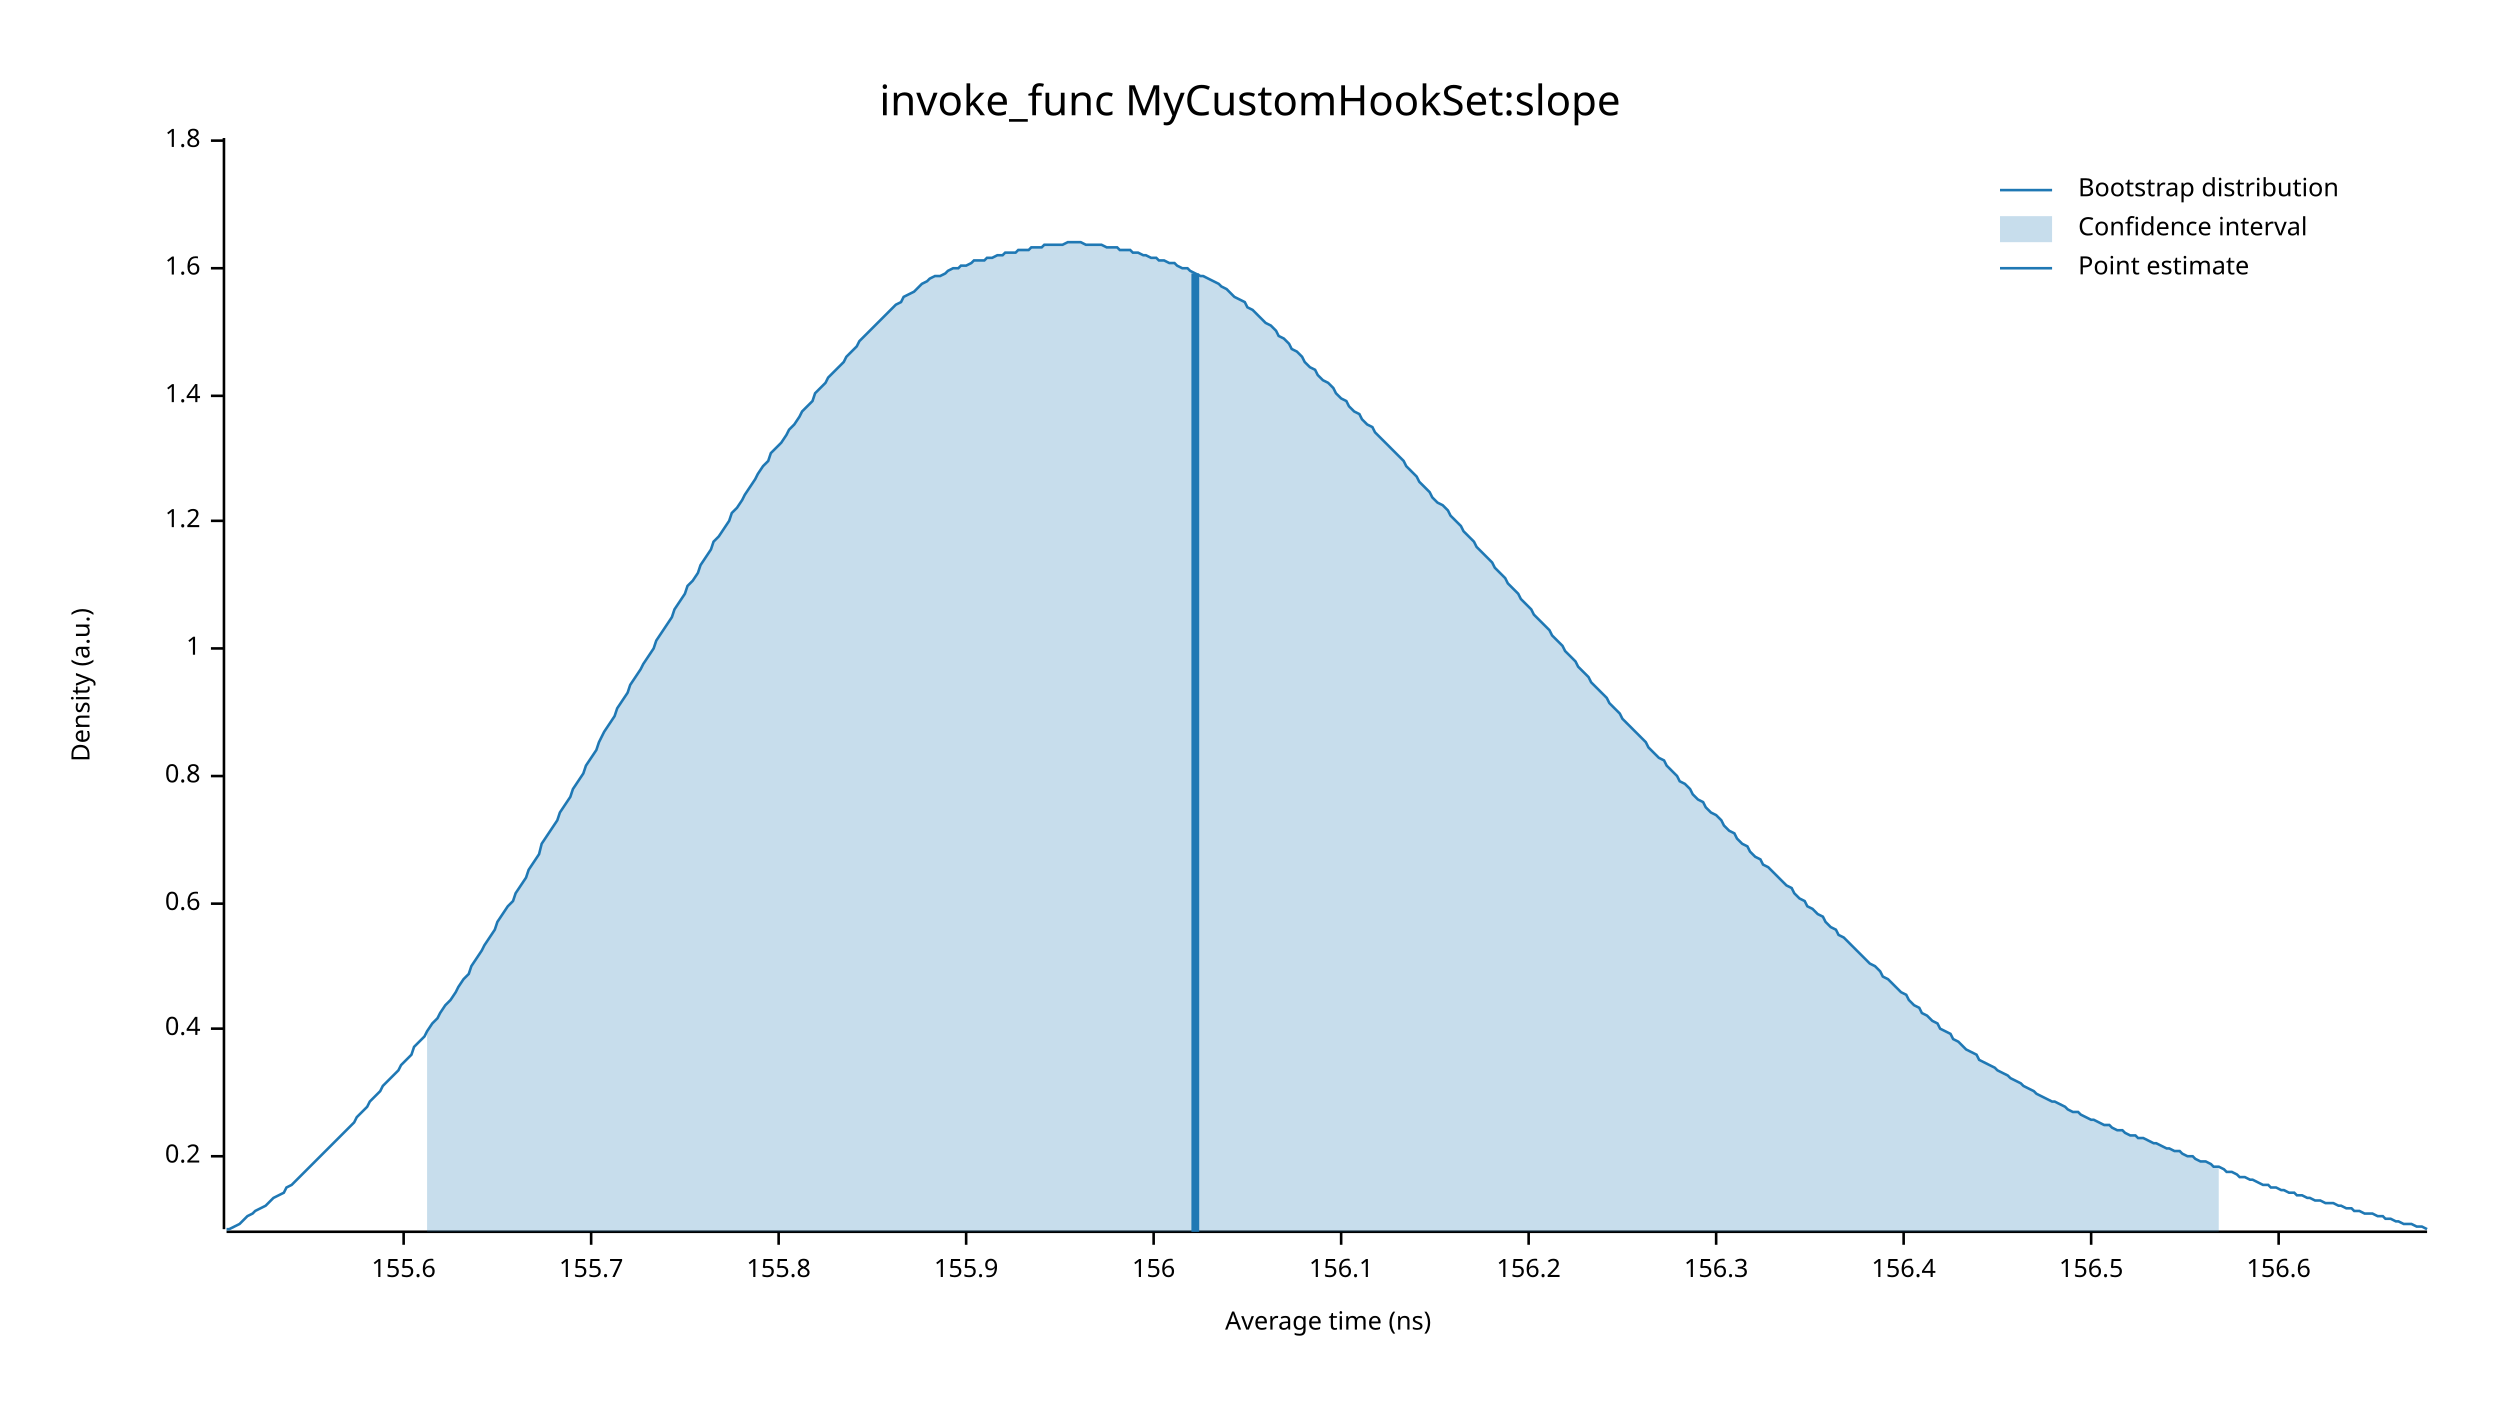
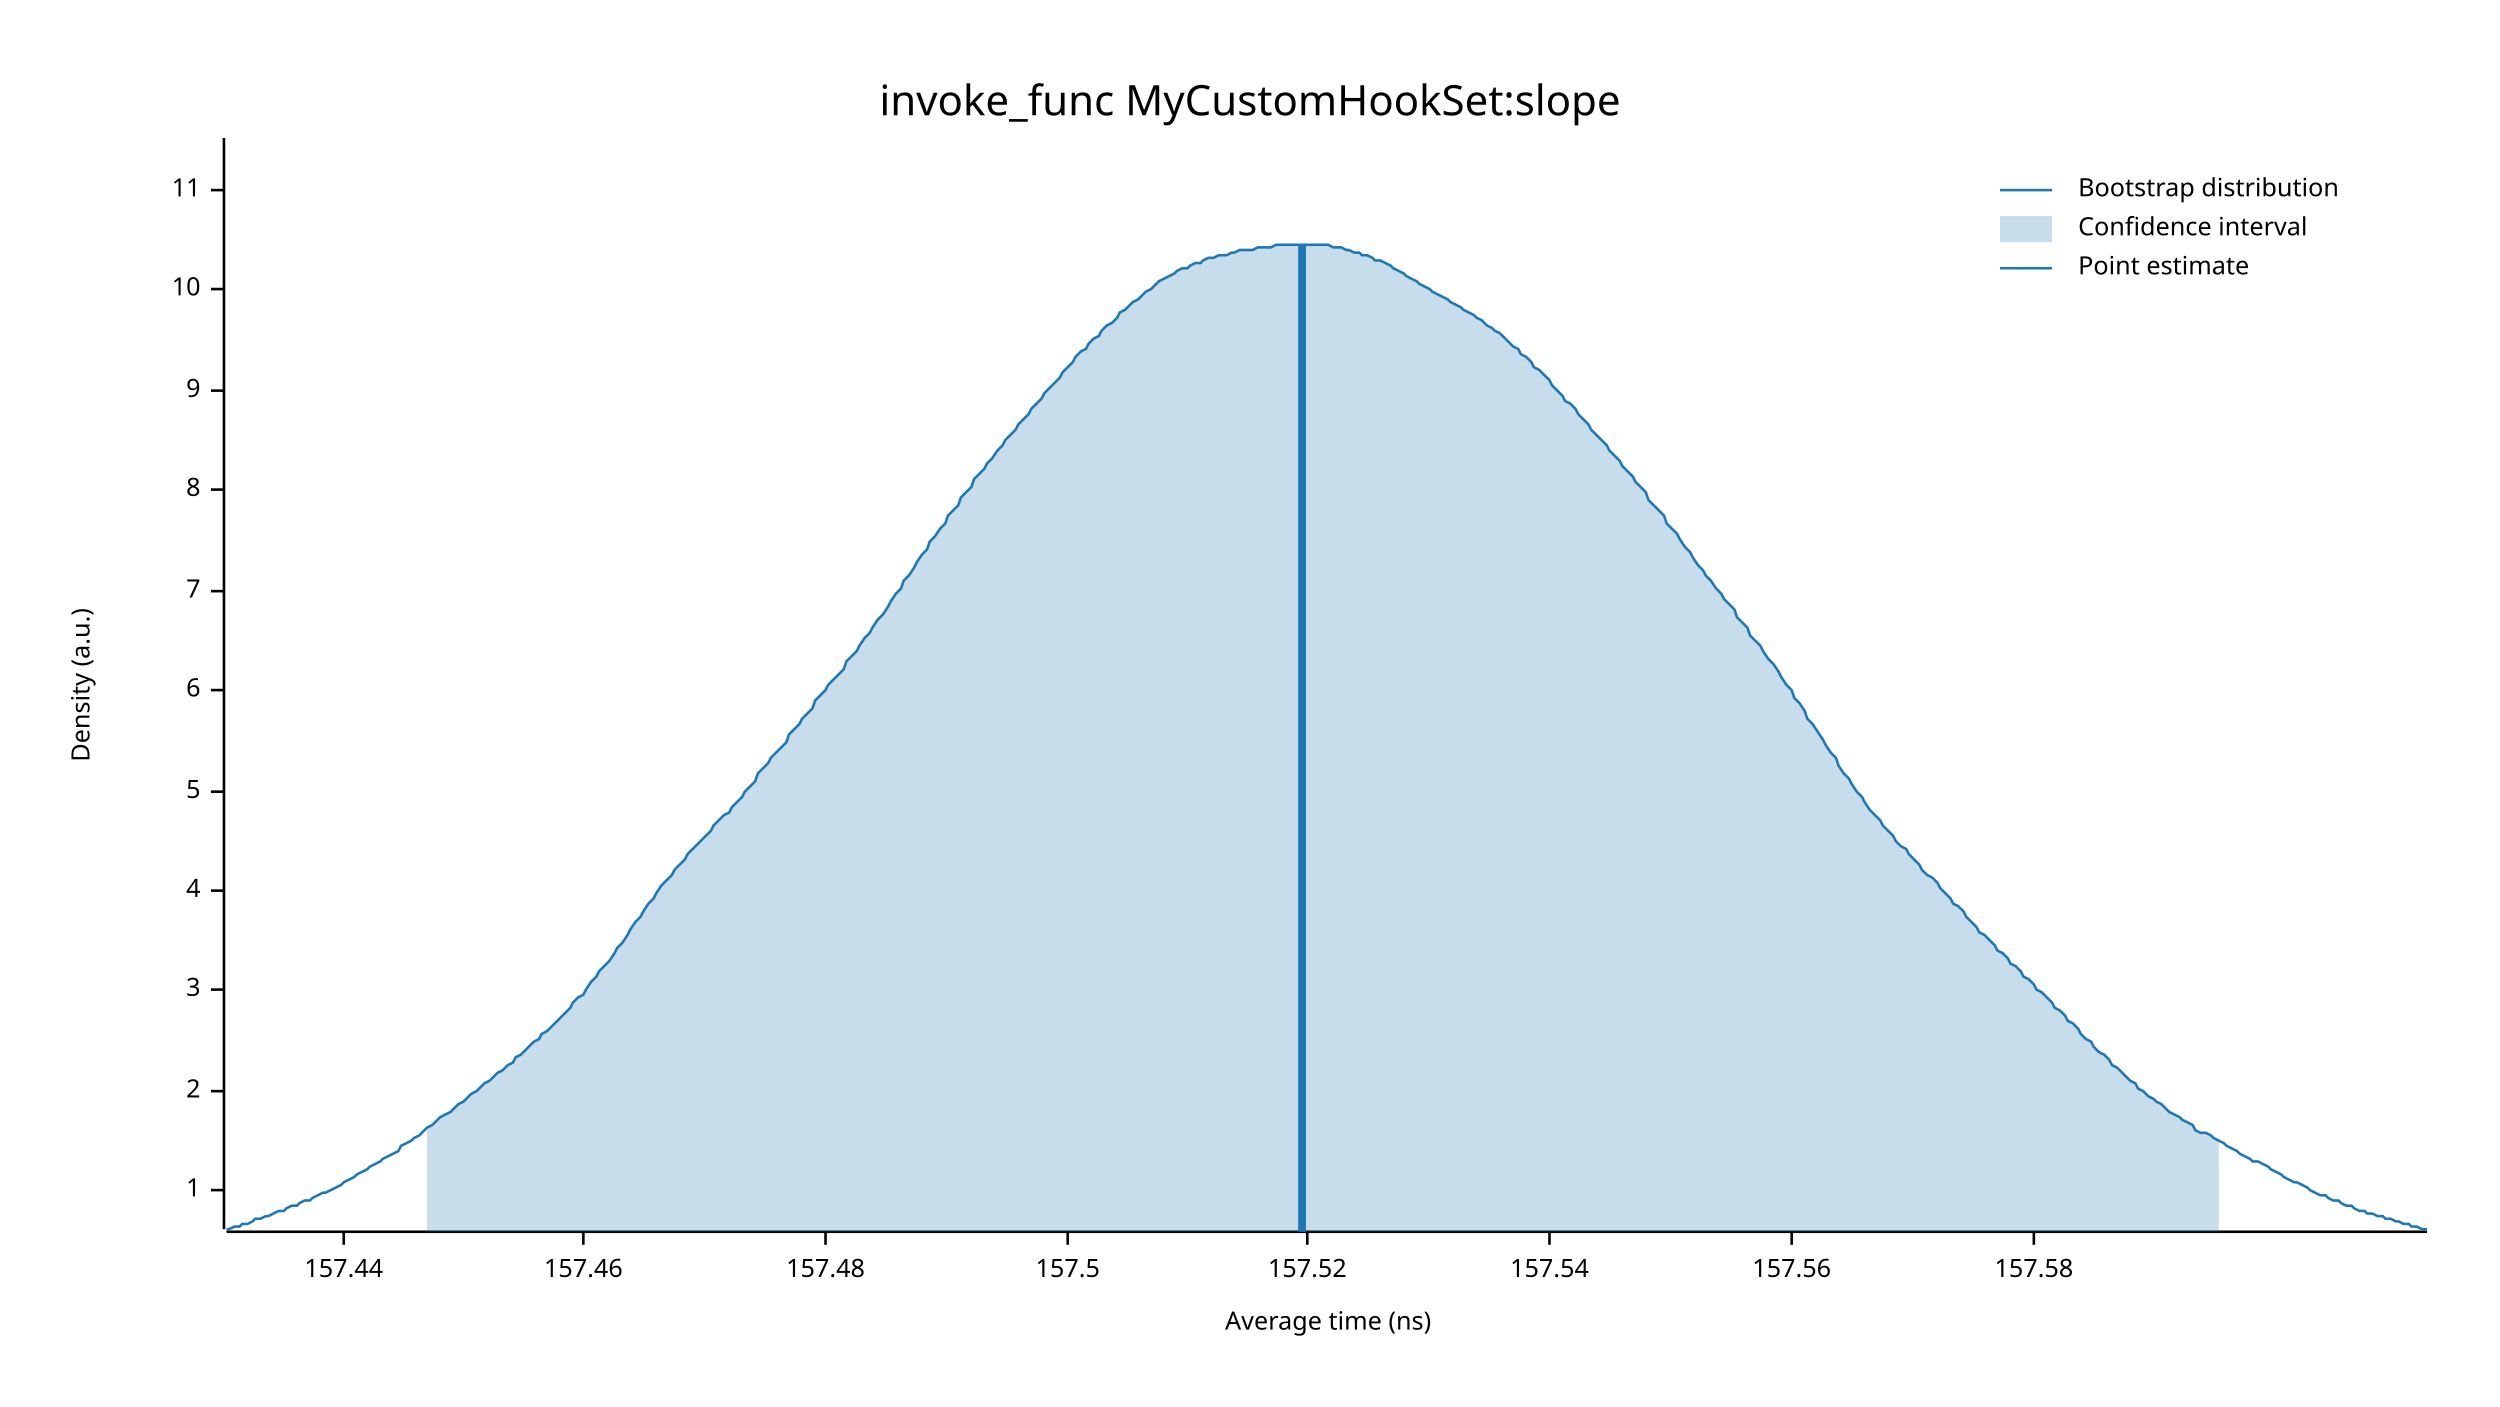
<svg xmlns="http://www.w3.org/2000/svg" width="960" height="540" viewBox="0 0 960 540">
  <text x="480" y="32" dy="0.76em" text-anchor="middle" font-family="sans-serif" font-size="16.129" opacity="1" fill="#000000">
invoke_func MyCustomHookSet:slope
</text>
  <text x="27" y="263" dy="0.76em" text-anchor="middle" font-family="sans-serif" font-size="9.677" opacity="1" fill="#000000" transform="rotate(270, 27, 263)">
Density (a.u.)
</text>
  <text x="510" y="513" dy="-0.5ex" text-anchor="middle" font-family="sans-serif" font-size="9.677" opacity="1" fill="#000000">
Average time (ns)
</text>
  <polyline fill="none" opacity="1" stroke="#000000" stroke-width="1" points="86,53 86,472 " />
-   <text x="77" y="444" dy="0.5ex" text-anchor="end" font-family="sans-serif" font-size="9.677" opacity="1" fill="#000000">
- 0.2
- </text>
-   <polyline fill="none" opacity="1" stroke="#000000" stroke-width="1" points="81,444 86,444 " />
-   <text x="77" y="395" dy="0.5ex" text-anchor="end" font-family="sans-serif" font-size="9.677" opacity="1" fill="#000000">
- 0.4
- </text>
-   <polyline fill="none" opacity="1" stroke="#000000" stroke-width="1" points="81,395 86,395 " />
-   <text x="77" y="347" dy="0.5ex" text-anchor="end" font-family="sans-serif" font-size="9.677" opacity="1" fill="#000000">
- 0.6
- </text>
-   <polyline fill="none" opacity="1" stroke="#000000" stroke-width="1" points="81,347 86,347 " />
-   <text x="77" y="298" dy="0.5ex" text-anchor="end" font-family="sans-serif" font-size="9.677" opacity="1" fill="#000000">
- 0.8
- </text>
-   <polyline fill="none" opacity="1" stroke="#000000" stroke-width="1" points="81,298 86,298 " />
-   <text x="77" y="249" dy="0.5ex" text-anchor="end" font-family="sans-serif" font-size="9.677" opacity="1" fill="#000000">
+   <text x="77" y="457" dy="0.5ex" text-anchor="end" font-family="sans-serif" font-size="9.677" opacity="1" fill="#000000">
1
</text>
-   <polyline fill="none" opacity="1" stroke="#000000" stroke-width="1" points="81,249 86,249 " />
-   <text x="77" y="200" dy="0.5ex" text-anchor="end" font-family="sans-serif" font-size="9.677" opacity="1" fill="#000000">
- 1.2
+   <polyline fill="none" opacity="1" stroke="#000000" stroke-width="1" points="81,457 86,457 " />
+   <text x="77" y="419" dy="0.5ex" text-anchor="end" font-family="sans-serif" font-size="9.677" opacity="1" fill="#000000">
+ 2
</text>
-   <polyline fill="none" opacity="1" stroke="#000000" stroke-width="1" points="81,200 86,200 " />
-   <text x="77" y="152" dy="0.5ex" text-anchor="end" font-family="sans-serif" font-size="9.677" opacity="1" fill="#000000">
- 1.4
+   <polyline fill="none" opacity="1" stroke="#000000" stroke-width="1" points="81,419 86,419 " />
+   <text x="77" y="380" dy="0.5ex" text-anchor="end" font-family="sans-serif" font-size="9.677" opacity="1" fill="#000000">
+ 3
</text>
-   <polyline fill="none" opacity="1" stroke="#000000" stroke-width="1" points="81,152 86,152 " />
-   <text x="77" y="103" dy="0.5ex" text-anchor="end" font-family="sans-serif" font-size="9.677" opacity="1" fill="#000000">
- 1.6
+   <polyline fill="none" opacity="1" stroke="#000000" stroke-width="1" points="81,380 86,380 " />
+   <text x="77" y="342" dy="0.5ex" text-anchor="end" font-family="sans-serif" font-size="9.677" opacity="1" fill="#000000">
+ 4
</text>
-   <polyline fill="none" opacity="1" stroke="#000000" stroke-width="1" points="81,103 86,103 " />
-   <text x="77" y="54" dy="0.5ex" text-anchor="end" font-family="sans-serif" font-size="9.677" opacity="1" fill="#000000">
- 1.8
+   <polyline fill="none" opacity="1" stroke="#000000" stroke-width="1" points="81,342 86,342 " />
+   <text x="77" y="304" dy="0.5ex" text-anchor="end" font-family="sans-serif" font-size="9.677" opacity="1" fill="#000000">
+ 5
</text>
-   <polyline fill="none" opacity="1" stroke="#000000" stroke-width="1" points="81,54 86,54 " />
+   <polyline fill="none" opacity="1" stroke="#000000" stroke-width="1" points="81,304 86,304 " />
+   <text x="77" y="265" dy="0.5ex" text-anchor="end" font-family="sans-serif" font-size="9.677" opacity="1" fill="#000000">
+ 6
+ </text>
+   <polyline fill="none" opacity="1" stroke="#000000" stroke-width="1" points="81,265 86,265 " />
+   <text x="77" y="227" dy="0.5ex" text-anchor="end" font-family="sans-serif" font-size="9.677" opacity="1" fill="#000000">
+ 7
+ </text>
+   <polyline fill="none" opacity="1" stroke="#000000" stroke-width="1" points="81,227 86,227 " />
+   <text x="77" y="188" dy="0.5ex" text-anchor="end" font-family="sans-serif" font-size="9.677" opacity="1" fill="#000000">
+ 8
+ </text>
+   <polyline fill="none" opacity="1" stroke="#000000" stroke-width="1" points="81,188 86,188 " />
+   <text x="77" y="150" dy="0.5ex" text-anchor="end" font-family="sans-serif" font-size="9.677" opacity="1" fill="#000000">
+ 9
+ </text>
+   <polyline fill="none" opacity="1" stroke="#000000" stroke-width="1" points="81,150 86,150 " />
+   <text x="77" y="111" dy="0.5ex" text-anchor="end" font-family="sans-serif" font-size="9.677" opacity="1" fill="#000000">
+ 10
+ </text>
+   <polyline fill="none" opacity="1" stroke="#000000" stroke-width="1" points="81,111 86,111 " />
+   <text x="77" y="73" dy="0.5ex" text-anchor="end" font-family="sans-serif" font-size="9.677" opacity="1" fill="#000000">
+ 11
+ </text>
+   <polyline fill="none" opacity="1" stroke="#000000" stroke-width="1" points="81,73 86,73 " />
  <polyline fill="none" opacity="1" stroke="#000000" stroke-width="1" points="87,473 932,473 " />
-   <text x="155" y="483" dy="0.76em" text-anchor="middle" font-family="sans-serif" font-size="9.677" opacity="1" fill="#000000">
- 155.6
+   <text x="132" y="483" dy="0.76em" text-anchor="middle" font-family="sans-serif" font-size="9.677" opacity="1" fill="#000000">
+ 157.44
</text>
-   <polyline fill="none" opacity="1" stroke="#000000" stroke-width="1" points="155,473 155,478 " />
-   <text x="227" y="483" dy="0.76em" text-anchor="middle" font-family="sans-serif" font-size="9.677" opacity="1" fill="#000000">
- 155.7
+   <polyline fill="none" opacity="1" stroke="#000000" stroke-width="1" points="132,473 132,478 " />
+   <text x="224" y="483" dy="0.76em" text-anchor="middle" font-family="sans-serif" font-size="9.677" opacity="1" fill="#000000">
+ 157.46
</text>
-   <polyline fill="none" opacity="1" stroke="#000000" stroke-width="1" points="227,473 227,478 " />
-   <text x="299" y="483" dy="0.76em" text-anchor="middle" font-family="sans-serif" font-size="9.677" opacity="1" fill="#000000">
- 155.8
+   <polyline fill="none" opacity="1" stroke="#000000" stroke-width="1" points="224,473 224,478 " />
+   <text x="317" y="483" dy="0.76em" text-anchor="middle" font-family="sans-serif" font-size="9.677" opacity="1" fill="#000000">
+ 157.48
</text>
-   <polyline fill="none" opacity="1" stroke="#000000" stroke-width="1" points="299,473 299,478 " />
-   <text x="371" y="483" dy="0.76em" text-anchor="middle" font-family="sans-serif" font-size="9.677" opacity="1" fill="#000000">
- 155.9
+   <polyline fill="none" opacity="1" stroke="#000000" stroke-width="1" points="317,473 317,478 " />
+   <text x="410" y="483" dy="0.76em" text-anchor="middle" font-family="sans-serif" font-size="9.677" opacity="1" fill="#000000">
+ 157.5
</text>
-   <polyline fill="none" opacity="1" stroke="#000000" stroke-width="1" points="371,473 371,478 " />
-   <text x="443" y="483" dy="0.76em" text-anchor="middle" font-family="sans-serif" font-size="9.677" opacity="1" fill="#000000">
- 156
+   <polyline fill="none" opacity="1" stroke="#000000" stroke-width="1" points="410,473 410,478 " />
+   <text x="502" y="483" dy="0.76em" text-anchor="middle" font-family="sans-serif" font-size="9.677" opacity="1" fill="#000000">
+ 157.52
</text>
-   <polyline fill="none" opacity="1" stroke="#000000" stroke-width="1" points="443,473 443,478 " />
-   <text x="515" y="483" dy="0.76em" text-anchor="middle" font-family="sans-serif" font-size="9.677" opacity="1" fill="#000000">
- 156.1
+   <polyline fill="none" opacity="1" stroke="#000000" stroke-width="1" points="502,473 502,478 " />
+   <text x="595" y="483" dy="0.76em" text-anchor="middle" font-family="sans-serif" font-size="9.677" opacity="1" fill="#000000">
+ 157.54
</text>
-   <polyline fill="none" opacity="1" stroke="#000000" stroke-width="1" points="515,473 515,478 " />
-   <text x="587" y="483" dy="0.76em" text-anchor="middle" font-family="sans-serif" font-size="9.677" opacity="1" fill="#000000">
- 156.2
+   <polyline fill="none" opacity="1" stroke="#000000" stroke-width="1" points="595,473 595,478 " />
+   <text x="688" y="483" dy="0.76em" text-anchor="middle" font-family="sans-serif" font-size="9.677" opacity="1" fill="#000000">
+ 157.56
</text>
-   <polyline fill="none" opacity="1" stroke="#000000" stroke-width="1" points="587,473 587,478 " />
-   <text x="659" y="483" dy="0.76em" text-anchor="middle" font-family="sans-serif" font-size="9.677" opacity="1" fill="#000000">
- 156.3
+   <polyline fill="none" opacity="1" stroke="#000000" stroke-width="1" points="688,473 688,478 " />
+   <text x="781" y="483" dy="0.76em" text-anchor="middle" font-family="sans-serif" font-size="9.677" opacity="1" fill="#000000">
+ 157.58
</text>
-   <polyline fill="none" opacity="1" stroke="#000000" stroke-width="1" points="659,473 659,478 " />
-   <text x="731" y="483" dy="0.76em" text-anchor="middle" font-family="sans-serif" font-size="9.677" opacity="1" fill="#000000">
- 156.4
- </text>
-   <polyline fill="none" opacity="1" stroke="#000000" stroke-width="1" points="731,473 731,478 " />
-   <text x="803" y="483" dy="0.76em" text-anchor="middle" font-family="sans-serif" font-size="9.677" opacity="1" fill="#000000">
- 156.5
- </text>
-   <polyline fill="none" opacity="1" stroke="#000000" stroke-width="1" points="803,473 803,478 " />
-   <text x="875" y="483" dy="0.76em" text-anchor="middle" font-family="sans-serif" font-size="9.677" opacity="1" fill="#000000">
- 156.6
- </text>
-   <polyline fill="none" opacity="1" stroke="#000000" stroke-width="1" points="875,473 875,478 " />
-   <polyline fill="none" opacity="1" stroke="#1F78B4" stroke-width="1" points="87,472 88,472 90,471 92,470 93,469 95,467 97,466 98,465 100,464 102,463 103,462 105,460 107,459 109,458 110,456 112,455 114,453 115,452 117,450 119,448 120,447 122,445 124,443 125,442 127,440 129,438 131,436 132,435 134,433 136,431 137,429 139,427 141,425 142,423 144,421 146,419 147,417 149,415 151,413 153,411 154,409 156,407 158,405 159,402 161,400 163,398 164,396 166,393 168,391 169,389 171,386 173,384 175,381 176,379 178,376 180,374 181,371 183,368 185,365 186,363 188,360 190,357 191,354 193,351 195,348 197,346 198,343 200,340 202,337 203,334 205,331 207,328 208,324 210,321 212,318 214,315 215,312 217,309 219,306 220,303 222,300 224,297 225,294 227,291 229,288 230,285 232,281 234,278 236,275 237,272 239,269 241,266 242,263 244,260 246,257 247,255 249,252 251,249 252,246 254,243 256,240 258,237 259,234 261,231 263,228 264,225 266,223 268,220 269,217 271,214 273,211 274,208 276,206 278,203 280,200 281,197 283,195 285,192 286,190 288,187 290,184 291,182 293,179 295,177 296,174 298,172 300,170 302,167 303,165 305,163 307,160 308,158 310,156 312,154 313,151 315,149 317,147 318,145 320,143 322,141 324,139 325,137 327,135 329,133 330,131 332,129 334,127 335,126 337,124 339,122 341,120 342,119 344,117 346,116 347,114 349,113 351,112 352,111 354,109 356,108 357,107 359,106 361,106 363,105 364,104 366,103 368,103 369,102 371,102 373,101 374,100 376,100 378,100 379,99 381,99 383,98 385,98 386,97 388,97 390,97 391,96 393,96 395,96 396,95 398,95 400,95 401,94 403,94 405,94 407,94 408,94 410,93 412,93 413,93 415,93 417,94 418,94 420,94 422,94 423,94 425,95 427,95 429,95 430,96 432,96 434,96 435,97 437,97 439,98 440,98 442,99 444,99 445,100 447,100 449,101 451,101 452,102 454,103 456,103 457,104 459,105 461,106 462,106 464,107 466,108 468,109 469,110 471,111 473,113 474,114 476,115 478,116 479,118 481,119 483,121 484,122 486,124 488,125 490,127 491,129 493,130 495,132 496,134 498,135 500,137 501,139 503,141 505,142 506,144 508,146 510,147 512,149 513,151 515,153 517,154 518,156 520,158 522,159 523,161 525,163 527,164 528,166 530,168 532,170 534,172 535,173 537,175 539,177 540,179 542,181 544,183 545,185 547,187 549,189 550,191 552,193 554,194 556,196 557,198 559,200 561,202 562,204 564,206 566,208 567,210 569,212 571,214 573,216 574,218 576,220 578,222 579,224 581,226 583,228 584,230 586,232 588,234 589,236 591,238 593,240 595,242 596,244 598,246 600,248 601,250 603,252 605,254 606,256 608,258 610,260 611,262 613,264 615,266 617,268 618,270 620,272 622,274 623,276 625,278 627,280 628,281 630,283 632,285 633,287 635,289 637,291 639,292 640,294 642,296 644,298 645,300 647,301 649,303 650,305 652,307 654,308 655,310 657,312 659,313 661,315 662,317 664,319 666,320 667,322 669,324 671,325 672,327 674,329 676,330 677,332 679,333 681,335 683,337 684,338 686,340 688,341 689,343 691,345 693,346 694,348 696,349 698,351 700,352 701,354 703,356 705,357 706,359 708,360 710,362 711,363 713,365 715,367 716,368 718,370 720,371 722,373 723,375 725,376 727,378 728,379 730,381 732,382 733,384 735,386 737,387 738,389 740,390 742,392 744,393 745,395 747,396 749,397 750,399 752,400 754,402 755,403 757,404 759,405 760,407 762,408 764,409 766,410 767,411 769,412 771,413 772,414 774,415 776,416 777,417 779,418 781,419 782,420 784,421 786,422 788,423 789,423 791,424 793,425 794,426 796,427 798,427 799,428 801,429 803,430 804,430 806,431 808,432 810,432 811,433 813,434 815,434 816,435 818,436 820,436 821,437 823,437 825,438 827,439 828,439 830,440 832,441 833,441 835,442 837,442 838,443 840,444 842,444 843,445 845,446 847,446 849,447 850,448 852,448 854,449 855,450 857,450 859,451 860,452 862,452 864,453 865,453 867,454 869,455 871,455 872,456 874,456 876,457 877,457 879,458 881,458 882,459 884,459 886,460 887,460 889,461 891,461 893,462 894,462 896,462 898,463 899,463 901,464 903,464 904,465 906,465 908,466 909,466 911,466 913,467 915,467 916,468 918,468 920,469 921,469 923,470 925,470 926,470 928,471 930,471 932,472 " />
-   <polygon opacity="0.25" fill="#1F78B4" points="164,396 166,393 168,391 169,389 171,386 173,384 175,381 176,379 178,376 180,374 181,371 183,368 185,365 186,363 188,360 190,357 191,354 193,351 195,348 197,346 198,343 200,340 202,337 203,334 205,331 207,328 208,324 210,321 212,318 214,315 215,312 217,309 219,306 220,303 222,300 224,297 225,294 227,291 229,288 230,285 232,281 234,278 236,275 237,272 239,269 241,266 242,263 244,260 246,257 247,255 249,252 251,249 252,246 254,243 256,240 258,237 259,234 261,231 263,228 264,225 266,223 268,220 269,217 271,214 273,211 274,208 276,206 278,203 280,200 281,197 283,195 285,192 286,190 288,187 290,184 291,182 293,179 295,177 296,174 298,172 300,170 302,167 303,165 305,163 307,160 308,158 310,156 312,154 313,151 315,149 317,147 318,145 320,143 322,141 324,139 325,137 327,135 329,133 330,131 332,129 334,127 335,126 337,124 339,122 341,120 342,119 344,117 346,116 347,114 349,113 351,112 352,111 354,109 356,108 357,107 359,106 361,106 363,105 364,104 366,103 368,103 369,102 371,102 373,101 374,100 376,100 378,100 379,99 381,99 383,98 385,98 386,97 388,97 390,97 391,96 393,96 395,96 396,95 398,95 400,95 401,94 403,94 405,94 407,94 408,94 410,93 412,93 413,93 415,93 417,94 418,94 420,94 422,94 423,94 425,95 427,95 429,95 430,96 432,96 434,96 435,97 437,97 439,98 440,98 442,99 444,99 445,100 447,100 449,101 451,101 452,102 454,103 456,103 457,104 459,105 461,106 462,106 464,107 466,108 468,109 469,110 471,111 473,113 474,114 476,115 478,116 479,118 481,119 483,121 484,122 486,124 488,125 490,127 491,129 493,130 495,132 496,134 498,135 500,137 501,139 503,141 505,142 506,144 508,146 510,147 512,149 513,151 515,153 517,154 518,156 520,158 522,159 523,161 525,163 527,164 528,166 530,168 532,170 534,172 535,173 537,175 539,177 540,179 542,181 544,183 545,185 547,187 549,189 550,191 552,193 554,194 556,196 557,198 559,200 561,202 562,204 564,206 566,208 567,210 569,212 571,214 573,216 574,218 576,220 578,222 579,224 581,226 583,228 584,230 586,232 588,234 589,236 591,238 593,240 595,242 596,244 598,246 600,248 601,250 603,252 605,254 606,256 608,258 610,260 611,262 613,264 615,266 617,268 618,270 620,272 622,274 623,276 625,278 627,280 628,281 630,283 632,285 633,287 635,289 637,291 639,292 640,294 642,296 644,298 645,300 647,301 649,303 650,305 652,307 654,308 655,310 657,312 659,313 661,315 662,317 664,319 666,320 667,322 669,324 671,325 672,327 674,329 676,330 677,332 679,333 681,335 683,337 684,338 686,340 688,341 689,343 691,345 693,346 694,348 696,349 698,351 700,352 701,354 703,356 705,357 706,359 708,360 710,362 711,363 713,365 715,367 716,368 718,370 720,371 722,373 723,375 725,376 727,378 728,379 730,381 732,382 733,384 735,386 737,387 738,389 740,390 742,392 744,393 745,395 747,396 749,397 750,399 752,400 754,402 755,403 757,404 759,405 760,407 762,408 764,409 766,410 767,411 769,412 771,413 772,414 774,415 776,416 777,417 779,418 781,419 782,420 784,421 786,422 788,423 789,423 791,424 793,425 794,426 796,427 798,427 799,428 801,429 803,430 804,430 806,431 808,432 810,432 811,433 813,434 815,434 816,435 818,436 820,436 821,437 823,437 825,438 827,439 828,439 830,440 832,441 833,441 835,442 837,442 838,443 840,444 842,444 843,445 845,446 847,446 849,447 850,448 852,448 852,473 164,473 " />
-   <polyline fill="none" opacity="1" stroke="#1F78B4" stroke-width="3" points="459,473 459,105 " />
+   <polyline fill="none" opacity="1" stroke="#000000" stroke-width="1" points="781,473 781,478 " />
+   <polyline fill="none" opacity="1" stroke="#1F78B4" stroke-width="1" points="87,472 88,472 90,471 92,471 93,470 95,470 97,469 98,468 100,468 102,467 103,467 105,466 107,465 109,465 110,464 112,463 114,463 115,462 117,461 119,461 120,460 122,459 124,458 125,458 127,457 129,456 131,455 132,454 134,453 136,452 137,451 139,450 141,449 142,448 144,447 146,446 147,445 149,444 151,443 153,442 154,440 156,439 158,438 159,437 161,436 163,434 164,433 166,432 168,430 169,429 171,428 173,427 175,425 176,424 178,423 180,421 181,420 183,419 185,417 186,416 188,415 190,413 191,412 193,411 195,409 197,408 198,406 200,405 202,403 203,402 205,400 207,399 208,397 210,396 212,394 214,392 215,391 217,389 219,387 220,385 222,383 224,382 225,380 227,377 229,375 230,373 232,371 234,369 236,366 237,364 239,362 241,359 242,357 244,354 246,352 247,350 249,347 251,345 252,343 254,340 256,338 258,336 259,334 261,332 263,330 264,328 266,326 268,324 269,323 271,321 273,319 274,317 276,315 278,313 280,312 281,310 283,308 285,306 286,304 288,302 290,300 291,297 293,295 295,293 296,291 298,289 300,287 302,285 303,282 305,280 307,278 308,276 310,274 312,272 313,269 315,267 317,265 318,263 320,261 322,259 324,257 325,254 327,252 329,250 330,248 332,245 334,243 335,241 337,238 339,236 341,233 342,231 344,228 346,226 347,223 349,221 351,218 352,216 354,213 356,211 357,208 359,206 361,203 363,201 364,198 366,196 368,194 369,191 371,189 373,187 374,184 376,182 378,180 379,178 381,176 383,173 385,171 386,169 388,167 390,165 391,163 393,161 395,159 396,157 398,155 400,153 401,151 403,149 405,147 407,145 408,143 410,141 412,139 413,137 415,135 417,134 418,132 420,130 422,129 423,127 425,125 427,124 429,122 430,120 432,119 434,117 435,116 437,115 439,113 440,112 442,111 444,109 445,108 447,107 449,106 451,105 452,104 454,103 456,103 457,102 459,101 461,101 462,100 464,99 466,99 468,98 469,98 471,98 473,97 474,97 476,96 478,96 479,96 481,96 483,95 484,95 486,95 488,95 490,94 491,94 493,94 495,94 496,94 498,94 500,94 501,94 503,94 505,94 506,94 508,94 510,94 512,95 513,95 515,95 517,96 518,96 520,97 522,97 523,98 525,98 527,99 528,100 530,100 532,101 534,102 535,103 537,104 539,105 540,106 542,107 544,108 545,109 547,110 549,111 550,112 552,113 554,114 556,115 557,116 559,117 561,118 562,119 564,120 566,121 567,122 569,123 571,125 573,126 574,127 576,128 578,130 579,131 581,133 583,134 584,136 586,137 588,139 589,141 591,142 593,144 595,146 596,148 598,150 600,152 601,154 603,155 605,157 606,159 608,161 610,163 611,165 613,167 615,169 617,171 618,173 620,175 622,177 623,179 625,181 627,183 628,185 630,187 632,189 633,192 635,194 637,196 639,198 640,201 642,203 644,205 645,207 647,210 649,212 650,214 652,217 654,219 655,221 657,223 659,226 661,228 662,230 664,232 666,234 667,237 669,239 671,241 672,244 674,246 676,248 677,250 679,253 681,255 683,258 684,260 686,263 688,265 689,268 691,270 693,273 694,276 696,278 698,281 700,284 701,286 703,289 705,291 706,294 708,297 710,299 711,301 713,304 715,306 716,308 718,311 720,313 722,315 723,317 725,319 727,321 728,323 730,325 732,326 733,328 735,330 737,332 738,334 740,336 742,337 744,339 745,341 747,343 749,345 750,347 752,348 754,350 755,352 757,354 759,356 760,358 762,359 764,361 766,363 767,365 769,366 771,368 772,370 774,371 776,373 777,375 779,376 781,378 782,380 784,381 786,383 788,385 789,387 791,388 793,390 794,392 796,393 798,395 799,397 801,399 803,400 804,402 806,404 808,405 810,407 811,409 813,410 815,412 816,413 818,415 820,416 821,418 823,419 825,421 827,422 828,423 830,424 832,426 833,427 835,428 837,429 838,430 840,431 842,432 843,434 845,435 847,435 849,436 850,437 852,438 854,439 855,440 857,441 859,442 860,443 862,444 864,445 865,446 867,446 869,447 871,448 872,449 874,450 876,451 877,452 879,453 881,454 882,454 884,455 886,456 887,457 889,458 891,459 893,459 894,460 896,461 898,461 899,462 901,463 903,463 904,464 906,465 908,465 909,466 911,466 913,467 915,467 916,468 918,468 920,469 921,469 923,470 925,470 926,471 928,471 930,472 932,472 " />
+   <polygon opacity="0.25" fill="#1F78B4" points="164,433 166,432 168,430 169,429 171,428 173,427 175,425 176,424 178,423 180,421 181,420 183,419 185,417 186,416 188,415 190,413 191,412 193,411 195,409 197,408 198,406 200,405 202,403 203,402 205,400 207,399 208,397 210,396 212,394 214,392 215,391 217,389 219,387 220,385 222,383 224,382 225,380 227,377 229,375 230,373 232,371 234,369 236,366 237,364 239,362 241,359 242,357 244,354 246,352 247,350 249,347 251,345 252,343 254,340 256,338 258,336 259,334 261,332 263,330 264,328 266,326 268,324 269,323 271,321 273,319 274,317 276,315 278,313 280,312 281,310 283,308 285,306 286,304 288,302 290,300 291,297 293,295 295,293 296,291 298,289 300,287 302,285 303,282 305,280 307,278 308,276 310,274 312,272 313,269 315,267 317,265 318,263 320,261 322,259 324,257 325,254 327,252 329,250 330,248 332,245 334,243 335,241 337,238 339,236 341,233 342,231 344,228 346,226 347,223 349,221 351,218 352,216 354,213 356,211 357,208 359,206 361,203 363,201 364,198 366,196 368,194 369,191 371,189 373,187 374,184 376,182 378,180 379,178 381,176 383,173 385,171 386,169 388,167 390,165 391,163 393,161 395,159 396,157 398,155 400,153 401,151 403,149 405,147 407,145 408,143 410,141 412,139 413,137 415,135 417,134 418,132 420,130 422,129 423,127 425,125 427,124 429,122 430,120 432,119 434,117 435,116 437,115 439,113 440,112 442,111 444,109 445,108 447,107 449,106 451,105 452,104 454,103 456,103 457,102 459,101 461,101 462,100 464,99 466,99 468,98 469,98 471,98 473,97 474,97 476,96 478,96 479,96 481,96 483,95 484,95 486,95 488,95 490,94 491,94 493,94 495,94 496,94 498,94 500,94 501,94 503,94 505,94 506,94 508,94 510,94 512,95 513,95 515,95 517,96 518,96 520,97 522,97 523,98 525,98 527,99 528,100 530,100 532,101 534,102 535,103 537,104 539,105 540,106 542,107 544,108 545,109 547,110 549,111 550,112 552,113 554,114 556,115 557,116 559,117 561,118 562,119 564,120 566,121 567,122 569,123 571,125 573,126 574,127 576,128 578,130 579,131 581,133 583,134 584,136 586,137 588,139 589,141 591,142 593,144 595,146 596,148 598,150 600,152 601,154 603,155 605,157 606,159 608,161 610,163 611,165 613,167 615,169 617,171 618,173 620,175 622,177 623,179 625,181 627,183 628,185 630,187 632,189 633,192 635,194 637,196 639,198 640,201 642,203 644,205 645,207 647,210 649,212 650,214 652,217 654,219 655,221 657,223 659,226 661,228 662,230 664,232 666,234 667,237 669,239 671,241 672,244 674,246 676,248 677,250 679,253 681,255 683,258 684,260 686,263 688,265 689,268 691,270 693,273 694,276 696,278 698,281 700,284 701,286 703,289 705,291 706,294 708,297 710,299 711,301 713,304 715,306 716,308 718,311 720,313 722,315 723,317 725,319 727,321 728,323 730,325 732,326 733,328 735,330 737,332 738,334 740,336 742,337 744,339 745,341 747,343 749,345 750,347 752,348 754,350 755,352 757,354 759,356 760,358 762,359 764,361 766,363 767,365 769,366 771,368 772,370 774,371 776,373 777,375 779,376 781,378 782,380 784,381 786,383 788,385 789,387 791,388 793,390 794,392 796,393 798,395 799,397 801,399 803,400 804,402 806,404 808,405 810,407 811,409 813,410 815,412 816,413 818,415 820,416 821,418 823,419 825,421 827,422 828,423 830,424 832,426 833,427 835,428 837,429 838,430 840,431 842,432 843,434 845,435 847,435 849,436 850,437 852,438 852,473 164,473 " />
+   <polyline fill="none" opacity="1" stroke="#1F78B4" stroke-width="3" points="500,473 500,94 " />
  <text x="798" y="68" dy="0.76em" text-anchor="start" font-family="sans-serif" font-size="9.677" opacity="1" fill="#000000">
Bootstrap distribution
</text>
  <text x="798" y="83" dy="0.76em" text-anchor="start" font-family="sans-serif" font-size="9.677" opacity="1" fill="#000000">
Confidence interval
</text>
  <text x="798" y="98" dy="0.76em" text-anchor="start" font-family="sans-serif" font-size="9.677" opacity="1" fill="#000000">
Point estimate
</text>
  <polyline fill="none" opacity="1" stroke="#1F78B4" stroke-width="1" points="768,73 788,73 " />
  <rect x="768" y="83" width="20" height="10" opacity="0.25" fill="#1F78B4" stroke="none" />
  <polyline fill="none" opacity="1" stroke="#1F78B4" stroke-width="1" points="768,103 788,103 " />
</svg>
